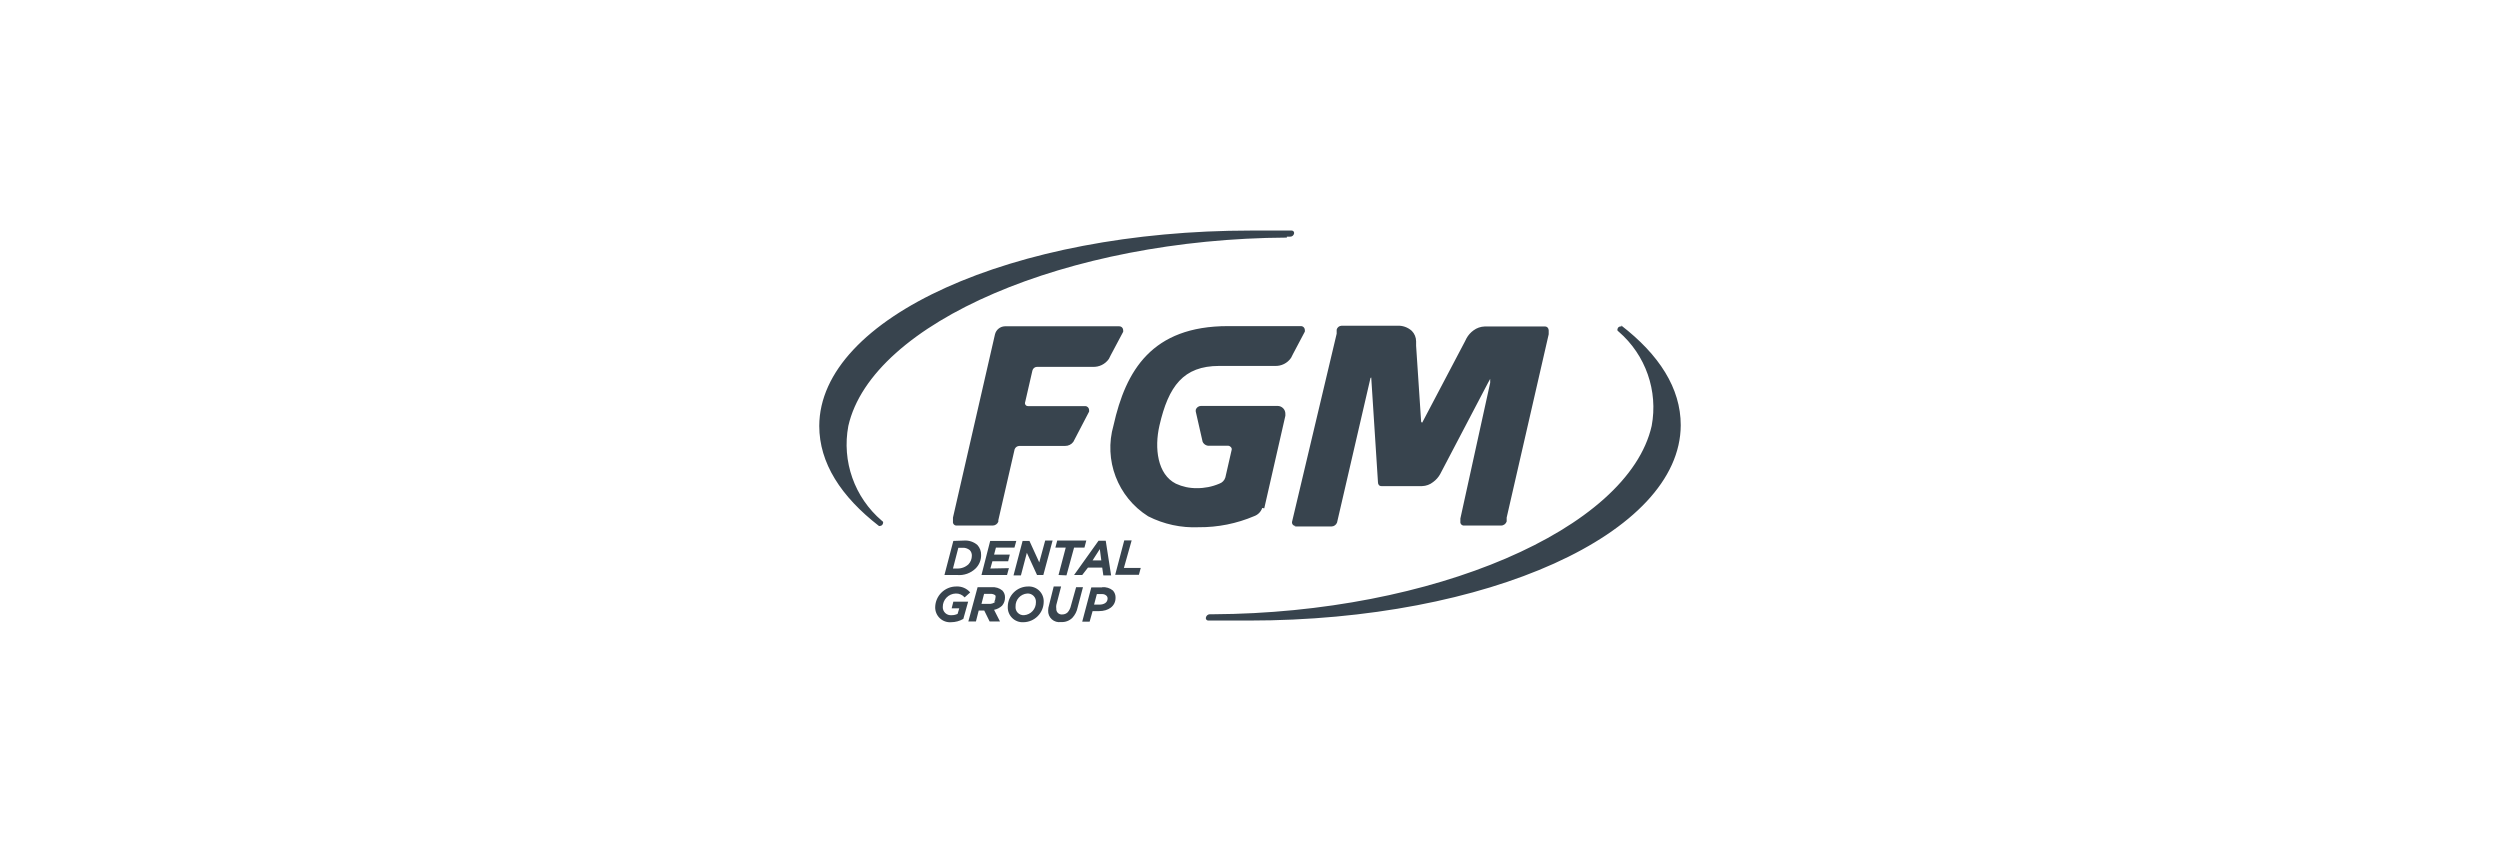
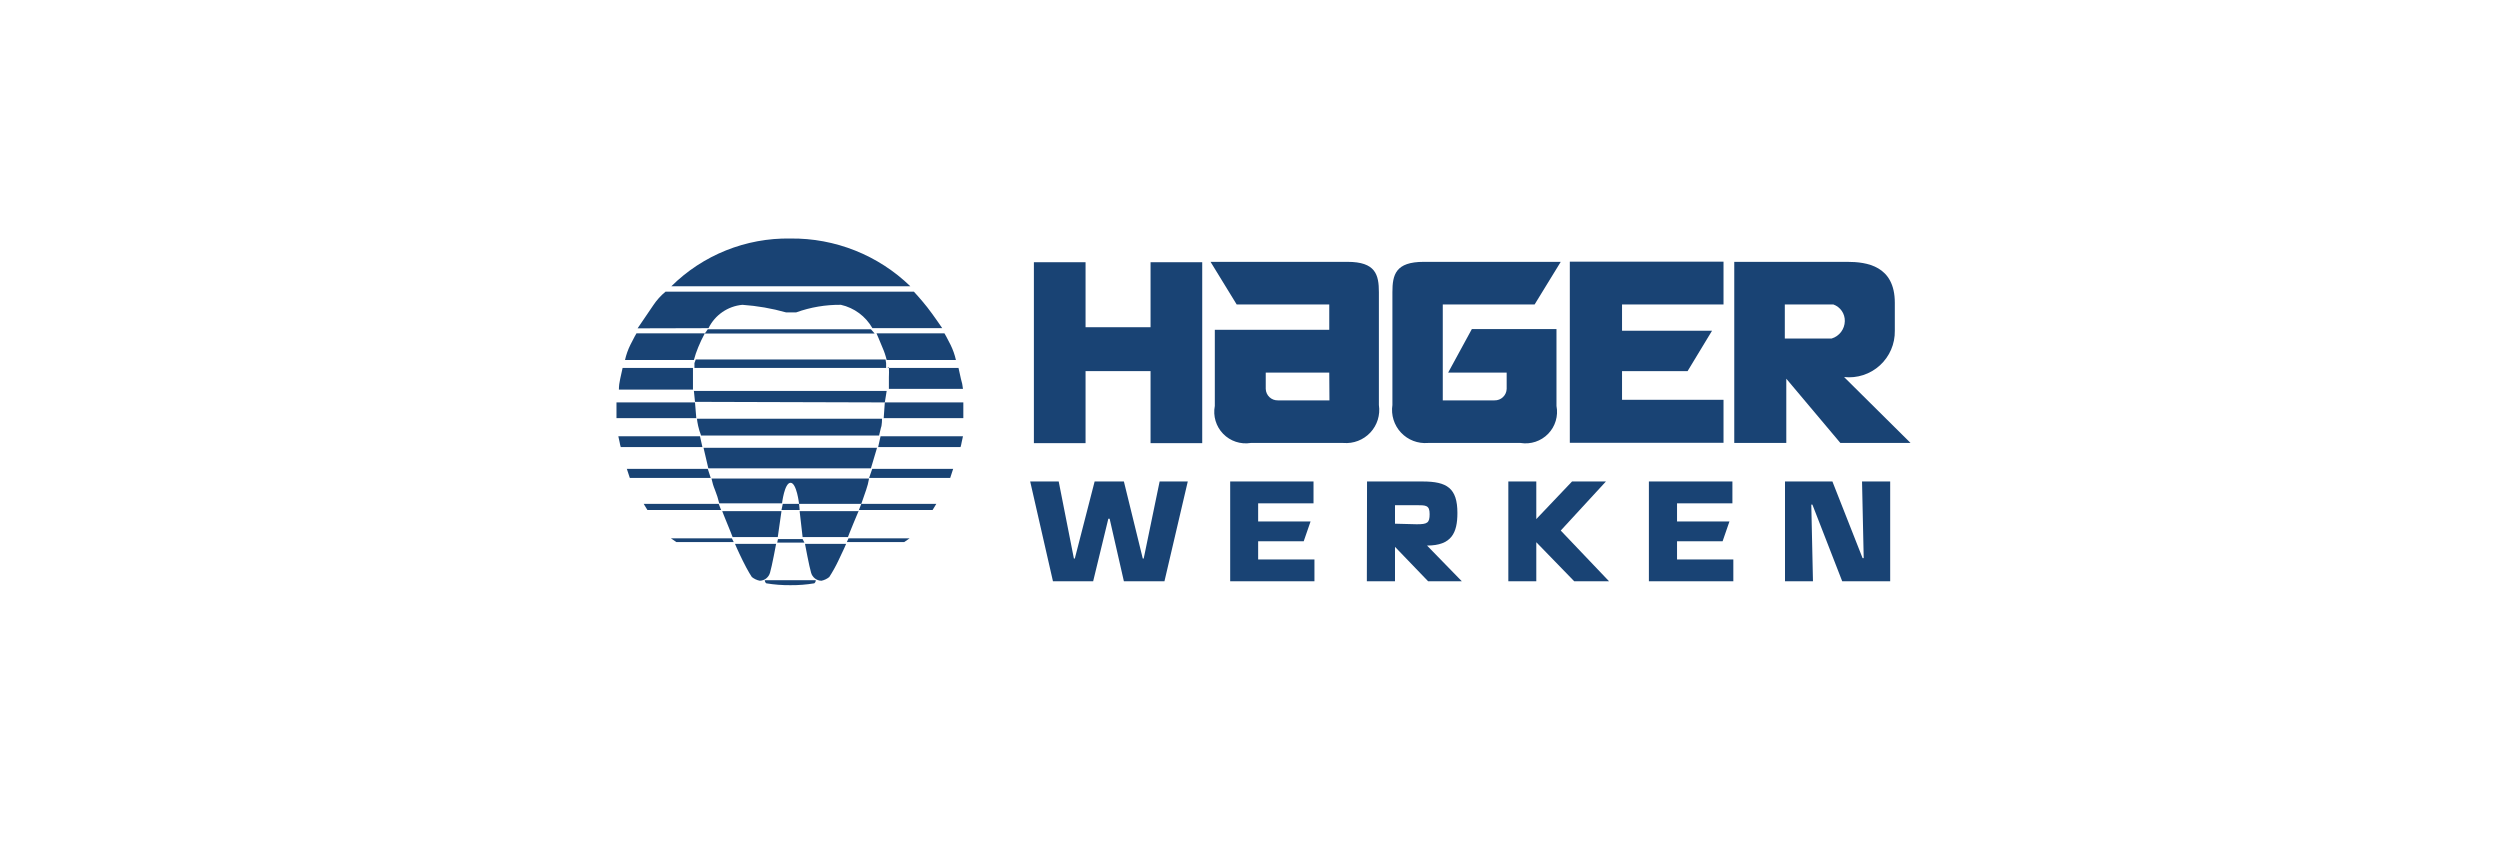
<svg xmlns="http://www.w3.org/2000/svg" id="Capa_1" data-name="Capa 1" viewBox="0 0 135 46">
  <defs>
-     <style>.cls-1{fill:#38444e;}</style>
+     <style>.cls-1{fill:#194374;}</style>
  </defs>
-   <path class="cls-1" d="M59.36,32.65h-.28l.15-.57h.27a.33.33,0,0,1,.25.09.2.2,0,0,1,.06.15c0,.21-.18.33-.45.33m.15-.93h-.58l-.49,1.85h.4L59,33h.35c.5,0,.89-.26.89-.72a.55.55,0,0,0-.14-.39.79.79,0,0,0-.58-.18m-1.41,0-.28,1a.82.82,0,0,1-.17.35.41.41,0,0,1-.3.12.29.29,0,0,1-.32-.31.6.6,0,0,1,0-.2l.26-1h-.4l-.25,1a1,1,0,0,0-.05.3.6.6,0,0,0,.69.62.79.79,0,0,0,.62-.23,1.14,1.14,0,0,0,.28-.55l.29-1.1Zm-2.81,1.51a.43.43,0,0,1-.46-.47.68.68,0,0,1,.63-.7.44.44,0,0,1,.47.47.69.69,0,0,1-.64.7m.22-1.55a1.1,1.1,0,0,0-1.1,1.1.8.8,0,0,0,.84.83,1.11,1.11,0,0,0,1.1-1.1.8.8,0,0,0-.84-.83m-1.76.82a.51.51,0,0,1-.37.12H53l.14-.54h.34a.38.38,0,0,1,.27.08.2.2,0,0,1,0,.15.29.29,0,0,1-.07.19m-.23-.78h-.66l-.5,1.85h.41l.15-.59h.3l.29.59H54l-.32-.63a.88.88,0,0,0,.43-.22.66.66,0,0,0,.16-.44.52.52,0,0,0-.14-.38.79.79,0,0,0-.58-.18m-1.94.34a.6.6,0,0,1,.48.21l.3-.27a.92.92,0,0,0-.75-.32,1.14,1.14,0,0,0-1.14,1.12.8.8,0,0,0,.86.81,1.32,1.32,0,0,0,.66-.18l.26-.93h-.8l-.09.36h.41l-.09.3a.74.74,0,0,1-.33.07.43.43,0,0,1-.47-.44.72.72,0,0,1,.7-.73m9.5-2.87h-.4l-.49,1.86H61.5l.1-.37h-.91Zm-1.72.47.08.61H59Zm-.64,1h.77l.06.42H60l-.29-1.87h-.39L58,31.05h.44Zm-1.16.42L58,29.57h.56l.1-.38H57.09l-.1.38h.56l-.39,1.48Zm-2-1.86h-.37l-.49,1.86h.4l.32-1.22L56,31.05h.34l.5-1.86h-.4l-.32,1.18Zm-2.11,1.49.11-.39h.85l.09-.36h-.85l.1-.38h1l.1-.36H53.47L53,31.05h1.38l.1-.37Zm-1-.69a.68.68,0,0,1-.18.46.86.86,0,0,1-.62.23h-.22l.29-1.12h.2a.57.57,0,0,1,.42.13.41.41,0,0,1,.11.3m-1-.8L51,31.05h.68a1.27,1.27,0,0,0,1-.35,1,1,0,0,0,.3-.73.77.77,0,0,0-.2-.54,1,1,0,0,0-.72-.24Zm13.5-5.31v0h0Zm3.29,3.55,1.14-5a.34.34,0,0,0,0-.1.42.42,0,0,0-.42-.43H64.85a.3.3,0,0,0-.28.21.34.34,0,0,0,0,.09l.32,1.41.05.22a.37.37,0,0,0,.38.22h1c.1,0,.22.11.19.22h0l-.34,1.49a.51.51,0,0,1-.33.34,3,3,0,0,1-1.22.24,2.59,2.59,0,0,1-1.12-.24c-1-.5-1.17-1.92-.89-3.14.49-2.13,1.29-3.22,3.23-3.22h3a1,1,0,0,0,.88-.44l.1-.2.64-1.21a.2.2,0,0,0,0-.09.21.21,0,0,0-.22-.21H66.31c-4.11,0-5.52,2.4-6.18,5.36A4.37,4.37,0,0,0,62,27.88a5.48,5.48,0,0,0,2.73.59,7.49,7.49,0,0,0,3-.6.71.71,0,0,0,.43-.44m1.74,1h2a.33.33,0,0,0,.3-.21L74,20.44s0-.05.05-.05a0,0,0,0,1,0,.05l.36,5.6c0,.13.07.21.19.21h2.19a1,1,0,0,0,.6-.22,1.32,1.32,0,0,0,.38-.43l.11-.21,2.48-4.73.11-.2h0s0-.05,0-.05,0,0,0,.05l0,.21L78.86,28l0,.16a.19.19,0,0,0,.2.22h2a.32.32,0,0,0,.3-.22l0-.21,2.27-9.9,0-.21c0-.11-.08-.21-.2-.21H80.17a1.07,1.07,0,0,0-.6.21,1.31,1.31,0,0,0-.38.43l-.09.18-2.3,4.37a.06.06,0,0,1,0,0,.07.07,0,0,1-.06-.07l-.27-4.08,0-.24a.81.81,0,0,0-.23-.56,1.08,1.08,0,0,0-.8-.28h-3a.28.28,0,0,0-.26.21l0,.22L69.77,28.18a.19.19,0,0,0,.2.22m-.48-15.62h.18a.21.21,0,0,0,.21-.17.13.13,0,0,0-.13-.16h-.2c-.67,0-1.34,0-2,0-12.86,0-23.29,4.7-23.31,10.55,0,2,1.17,3.81,3.22,5.4l0,0a.09.09,0,0,0,.07,0,.17.17,0,0,0,.15-.13.12.12,0,0,0,0-.1l-.06-.05A5.41,5.41,0,0,1,45.81,23c1.27-5.59,11.84-10.11,23.68-10.17M57.94,23.85Zm2.71-5.93a.2.2,0,0,0,0-.09.21.21,0,0,0-.22-.21h-.21l-5.66,0h-.3a.57.57,0,0,0-.53.43l-2.27,9.9,0,.21a.19.19,0,0,0,.2.22h1.95a.33.33,0,0,0,.3-.21v-.08l.88-3.83a.28.28,0,0,1,.25-.18h2.47a.54.54,0,0,0,.45-.22l.12-.23.73-1.4a.24.24,0,0,0,0-.09.21.21,0,0,0-.21-.21H55.52a.16.16,0,0,1-.16-.22v0l.39-1.7a.26.26,0,0,1,.25-.2h3a1,1,0,0,0,.88-.43l.1-.2Zm26.92-.29,0,0a.09.09,0,0,0-.07,0,.16.16,0,0,0-.15.12.13.13,0,0,0,0,.11l.06.05A5.41,5.41,0,0,1,89.19,23c-1.27,5.59-11.84,10.11-23.68,10.17h-.19a.22.22,0,0,0-.2.17.13.13,0,0,0,.13.17h.2c.67,0,1.34,0,2,0,12.86,0,23.29-4.69,23.31-10.55,0-2-1.17-3.81-3.22-5.39" />
+   <path class="cls-1" d="M36.25,15.46a8.93,8.93,0,0,1,6.43-2.58,9.15,9.15,0,0,1,6.48,2.58Z" />
+   <path class="cls-1" d="M34.43,17.73l.85-1.25a3.34,3.34,0,0,1,.66-.73H49.35s.39.42.72.84.81,1.13.81,1.13H47.11a2.62,2.62,0,0,0-1.7-1.26,6.9,6.9,0,0,0-2.42.41h-.54a11.73,11.73,0,0,0-2.36-.41,2.27,2.27,0,0,0-1.83,1.26Z" />
+   <polygon class="cls-1" points="38.22 17.78 38.06 18.01 47.23 18.01 47.03 17.78 38.22 17.78" />
+   <path class="cls-1" d="M34.37,18s-.16.27-.33.62a3.71,3.71,0,0,0-.29.82h3.72a5.22,5.22,0,0,1,.23-.68,7.56,7.56,0,0,1,.36-.76Z" />
+   <path class="cls-1" d="M51,18s.16.27.33.62a3.71,3.71,0,0,1,.29.82H47.88a3.84,3.84,0,0,0-.23-.68c-.16-.4-.32-.76-.32-.76Z" />
+   <path class="cls-1" d="M37.47,19.87H33.62l-.13.59a2.63,2.63,0,0,0-.07.58h4v-.62c0-.23,0-.55,0-.55" />
+   <path class="cls-1" d="M47.91,19.87h3.85l.13.59A2.63,2.63,0,0,1,52,21H48v-.62a5.49,5.49,0,0,0,0-.55" />
+   <polygon class="cls-1" points="37.57 19.41 37.5 19.61 37.5 19.87 47.85 19.87 47.85 19.61 47.82 19.41 37.57 19.41" />
+   <polygon class="cls-1" points="37.53 21.73 33.29 21.73 33.29 22.12 33.29 22.58 37.6 22.58 37.53 21.73" />
+   <polygon class="cls-1" points="47.78 21.73 52.02 21.73 52.02 22.12 52.02 22.58 47.72 22.58 47.78 21.73" />
+   <polygon class="cls-1" points="37.47 21.11 37.53 21.7 47.78 21.73 47.88 21.11 37.47 21.11" />
+   <path class="cls-1" d="M37.8,23.56H33.39l.07.32a2,2,0,0,0,.06.26h4.41Z" />
+   <path class="cls-1" d="M47.55,23.56H52l-.07.32a2,2,0,0,1-.06.26H47.42Z" />
+   <path class="cls-1" d="M37.63,22.61h10s0,.36-.06.49l-.1.42H37.86A3.43,3.43,0,0,1,37.7,23a4.21,4.21,0,0,1-.07-.42" />
+   <polygon class="cls-1" points="37.99 24.18 47.36 24.18 47.03 25.29 38.25 25.29 37.99 24.18" />
+   <polygon class="cls-1" points="33.85 25.32 34.01 25.81 38.38 25.81 38.22 25.32 33.85 25.32" />
+   <polygon class="cls-1" points="47.1 25.32 46.93 25.81 51.31 25.81 51.47 25.32 47.1 25.32" />
+   <path class="cls-1" d="M38.42,25.84h8.51a3.71,3.71,0,0,1-.16.62c-.13.39-.26.75-.26.75H43.15s-.13-1.14-.46-1.14-.46,1.11-.46,1.11H38.84a5.28,5.28,0,0,0-.23-.72,3.31,3.31,0,0,1-.19-.62" />
+   <polygon class="cls-1" points="34.76 27.21 34.96 27.54 38.94 27.54 38.81 27.21 34.76 27.21" />
+   <polygon class="cls-1" points="46.51 27.21 46.38 27.54 50.36 27.54 50.56 27.21 46.51 27.21" />
+   <polygon class="cls-1" points="42.27 27.21 42.2 27.54 43.18 27.54 43.15 27.21 42.27 27.21" />
+   <polygon class="cls-1" points="36.23 29.07 36.52 29.27 39.62 29.27 39.52 29.07 36.23 29.07" />
+   <polygon class="cls-1" points="45.82 29.07 45.73 29.27 48.83 29.27 49.12 29.07 45.82 29.07" />
+   <polygon class="cls-1" points="42.01 29.11 41.97 29.3 43.44 29.3 43.34 29.11 42.01 29.11" />
+   <path class="cls-1" d="M39,27.6h3.2L42,29H39.56s-.16-.42-.3-.75S39,27.6,39,27.6" />
+   <path class="cls-1" d="M46.38,27.6h-3.2L43.34,29h2.45s.16-.42.3-.75.29-.69.29-.69" />
+   <path class="cls-1" d="M41.91,29.37H39.69s.13.32.42.91.49.88.49.88a1,1,0,0,0,.43.2.59.59,0,0,0,.55-.43c.1-.32.33-1.56.33-1.56" />
+   <path class="cls-1" d="M43.47,29.37h2.22s-.13.32-.42.91a7.66,7.66,0,0,1-.49.88,1,1,0,0,1-.42.2.59.59,0,0,1-.56-.43c-.1-.32-.33-1.56-.33-1.56" />
+   <path class="cls-1" d="M41.38,31.5a.2.2,0,0,1-.08-.17h2.75a.2.2,0,0,1-.08.17,7.42,7.42,0,0,1-1.29.1,7.59,7.59,0,0,1-1.3-.1" />
+   <polygon class="cls-1" points="62.13 23.93 64.92 23.93 64.92 14.16 62.13 14.16 62.13 17.67 58.62 17.67 58.62 14.16 55.83 14.16 55.83 23.93 58.62 23.93 58.62 20.04 62.13 20.04 62.13 23.93" />
+   <polygon class="cls-1" points="93.07 23.91 93.07 21.59 87.59 21.59 87.59 20.04 91.13 20.04 92.45 17.86 87.59 17.86 87.59 16.44 93.07 16.44 93.07 14.13 84.77 14.13 84.77 23.91 93.07 23.91" />
+   <path class="cls-1" d="M82.87,16.44l1.41-2.3h-7.4c-1.52,0-1.69.69-1.69,1.64v6.09a1.79,1.79,0,0,0,1.92,2.05h5a1.7,1.7,0,0,0,1.94-2c0-1.08,0-4.15,0-4.15H79.48L78.2,20.12h3.16V21a.64.64,0,0,1-.66.62H77.91V16.44Z" />
+   <path class="cls-1" d="M96.38,18.28V16.44H99a.93.93,0,0,1,.62.9,1,1,0,0,1-.71.94Zm3,5.64h3.79l-3.59-3.56a2.47,2.47,0,0,0,2.74-2.5V16.35c0-2-1.52-2.21-2.57-2.21h-6.1v9.78l2.81,0V20.45Z" />
+   <path class="cls-1" d="M71.78,20.12H68.35V21a.64.64,0,0,0,.66.62h2.78Zm0-2.31V16.44h-5l-1.41-2.3h7.4c1.51,0,1.69.69,1.69,1.64v6.09a1.79,1.79,0,0,1-1.92,2.05h-5a1.7,1.7,0,0,1-1.94-2V17.81Z" />
+   <path class="cls-1" d="M75.33,28.28v-1H76.5c.5,0,.7,0,.7.48s-.12.55-.7.55Zm-1.52,3.11h1.52V29.53l1.79,1.86h1.82l-1.88-1.93c1.33,0,1.64-.69,1.64-1.76,0-1.34-.56-1.7-1.88-1.7h-3Z" />
+   <polygon class="cls-1" points="61.76 30.16 61.71 30.16 60.69 26 59.11 26 58.04 30.16 57.99 30.16 57.17 26 55.63 26 56.86 31.39 59.03 31.39 59.85 28.01 59.92 28.01 60.69 31.39 62.88 31.39 64.14 26 62.62 26 61.76 30.16" />
+   <polygon class="cls-1" points="67.94 27.18 70.93 27.18 70.93 26 66.43 26 66.43 31.39 70.98 31.39 70.98 30.21 67.94 30.21 67.94 29.23 70.4 29.23 70.77 28.16 67.94 28.16 67.94 27.18" />
+   <polygon class="cls-1" points="82.96 26 81.45 26 81.45 31.39 82.96 31.39 82.96 29.28 85.01 31.39 86.89 31.39 84.28 28.65 86.72 26 84.89 26 82.96 28.03 82.96 26" />
+   <polygon class="cls-1" points="90.56 27.18 93.55 27.18 93.55 26 89.04 26 89.04 31.39 93.6 31.39 93.6 30.21 90.56 30.21 90.56 29.23 93.02 29.23 93.39 28.16 90.56 28.16 90.56 27.18" />
+   <polygon class="cls-1" points="97.81 27.25 97.87 27.25 99.48 31.39 102.07 31.39 102.07 26 100.55 26 100.64 30.14 100.58 30.14 98.95 26 96.39 26 96.39 31.39 97.9 31.39 97.81 27.25" />
</svg>
